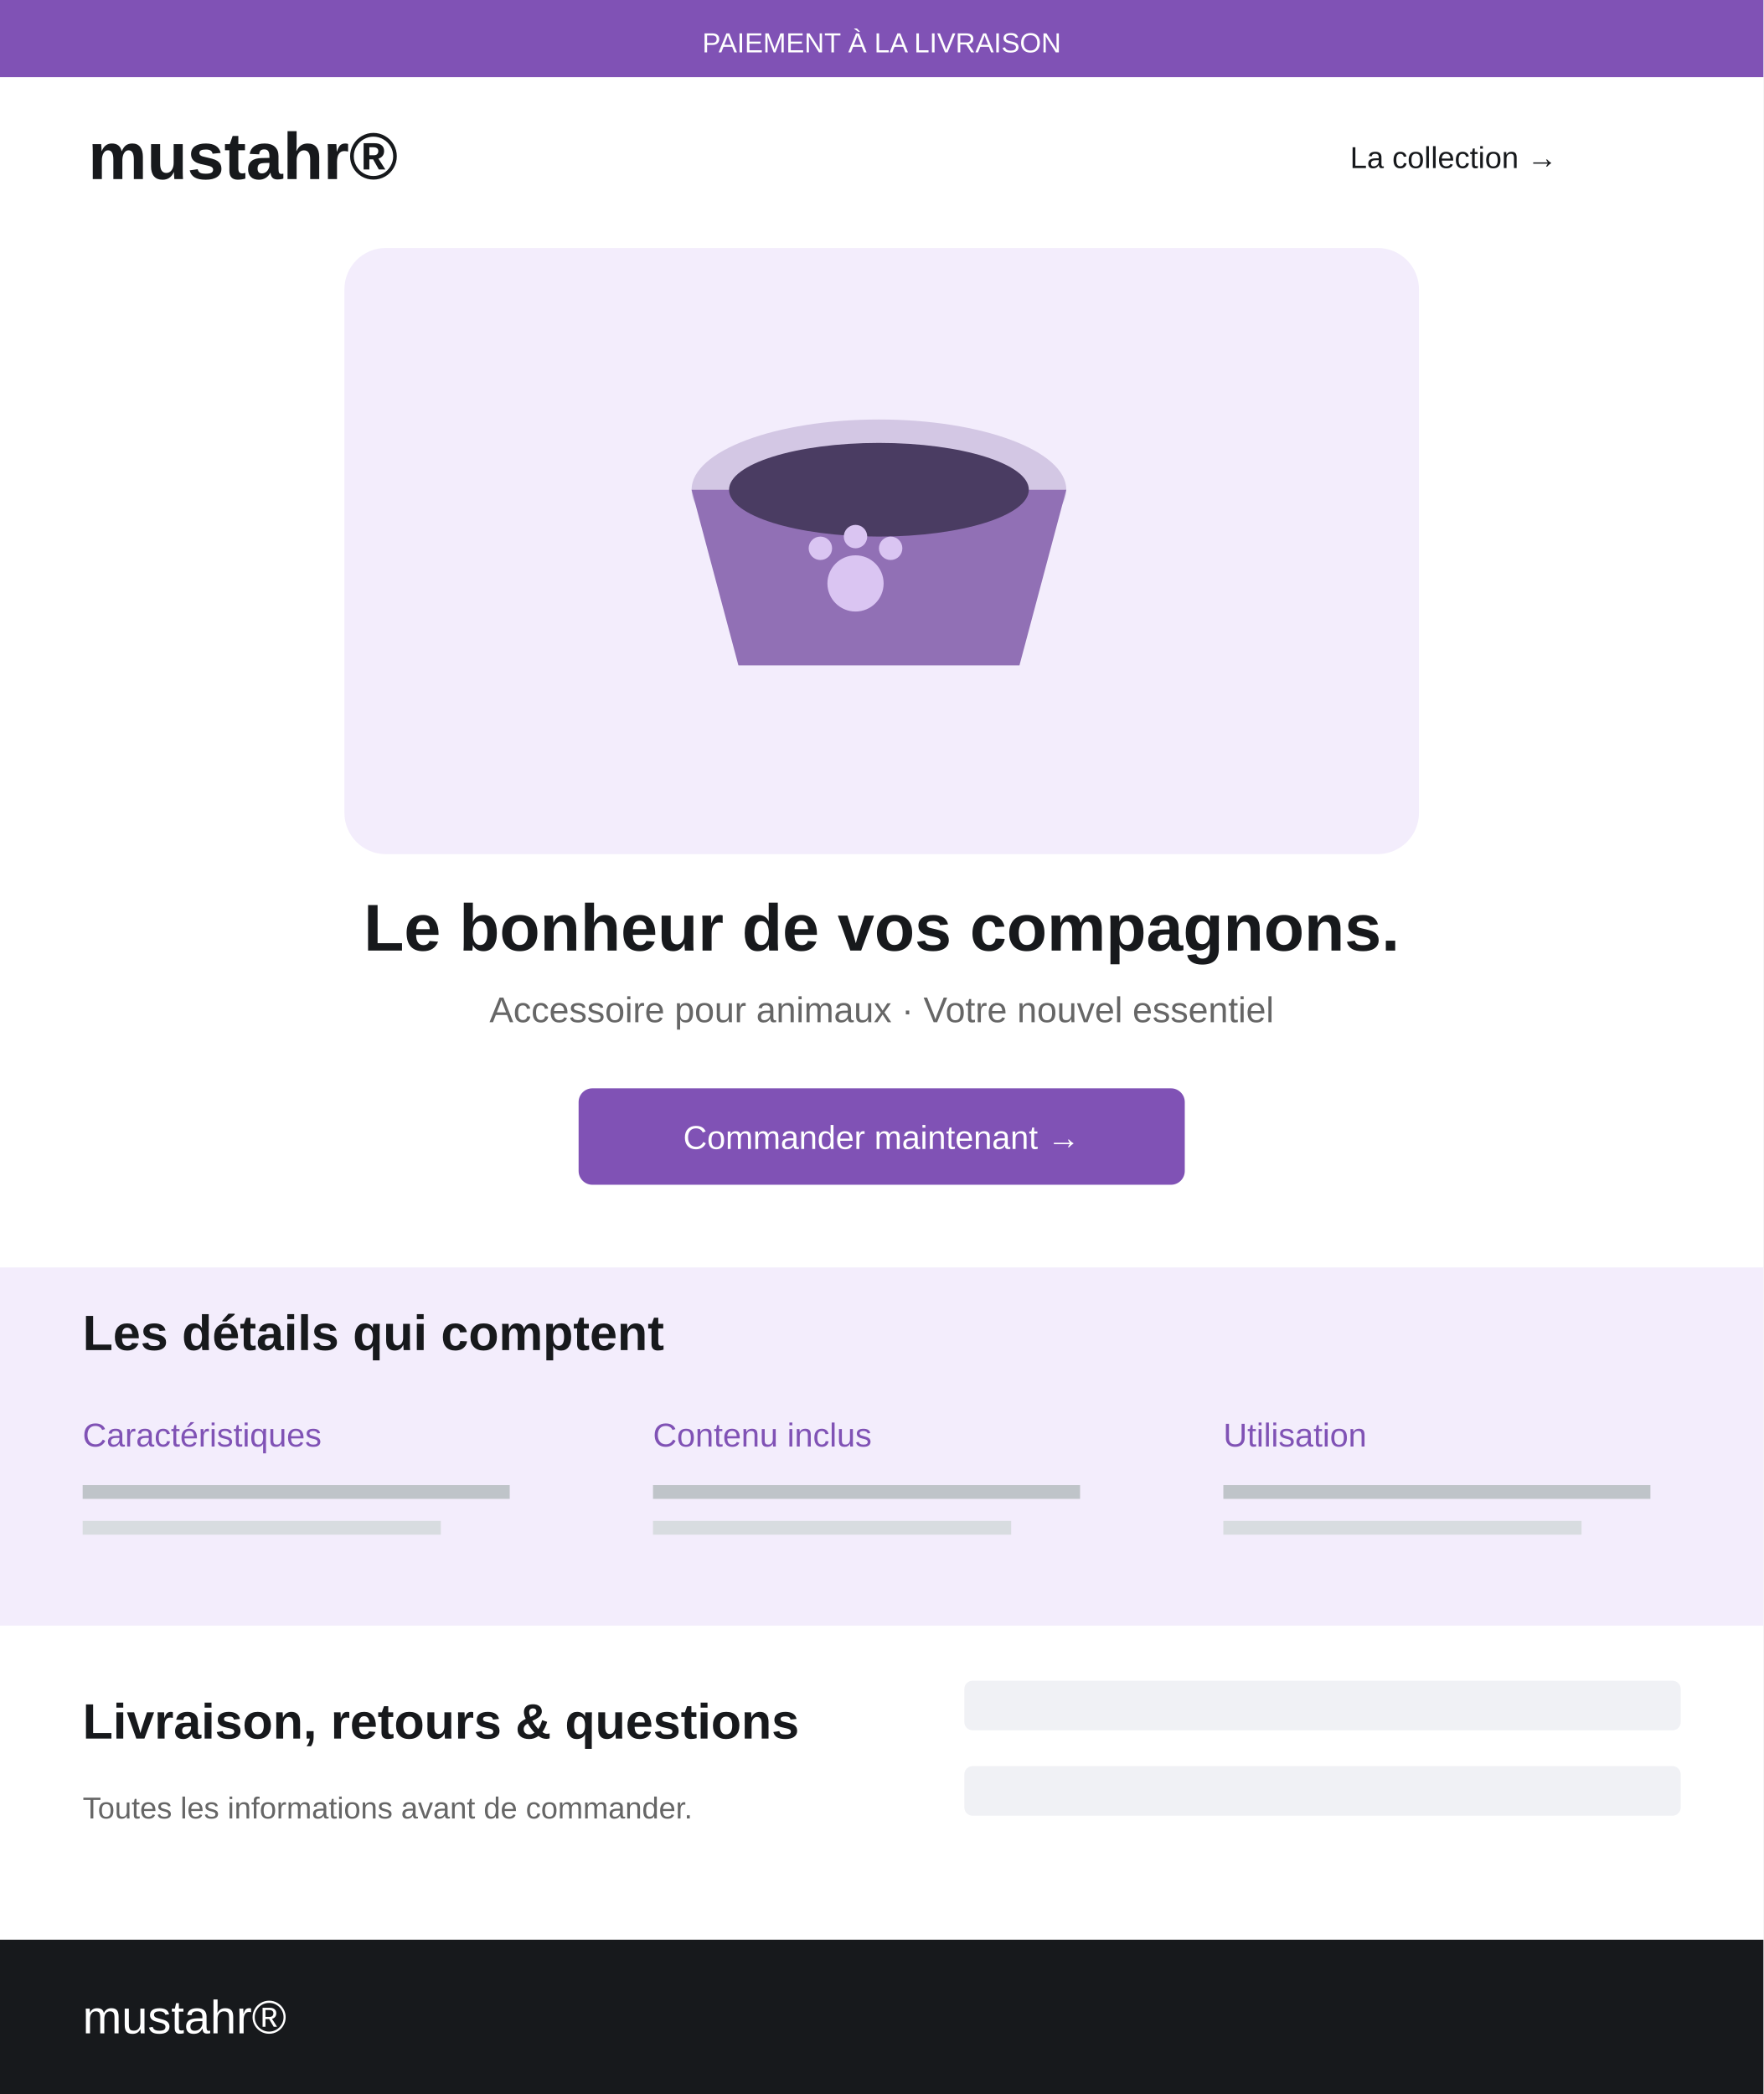
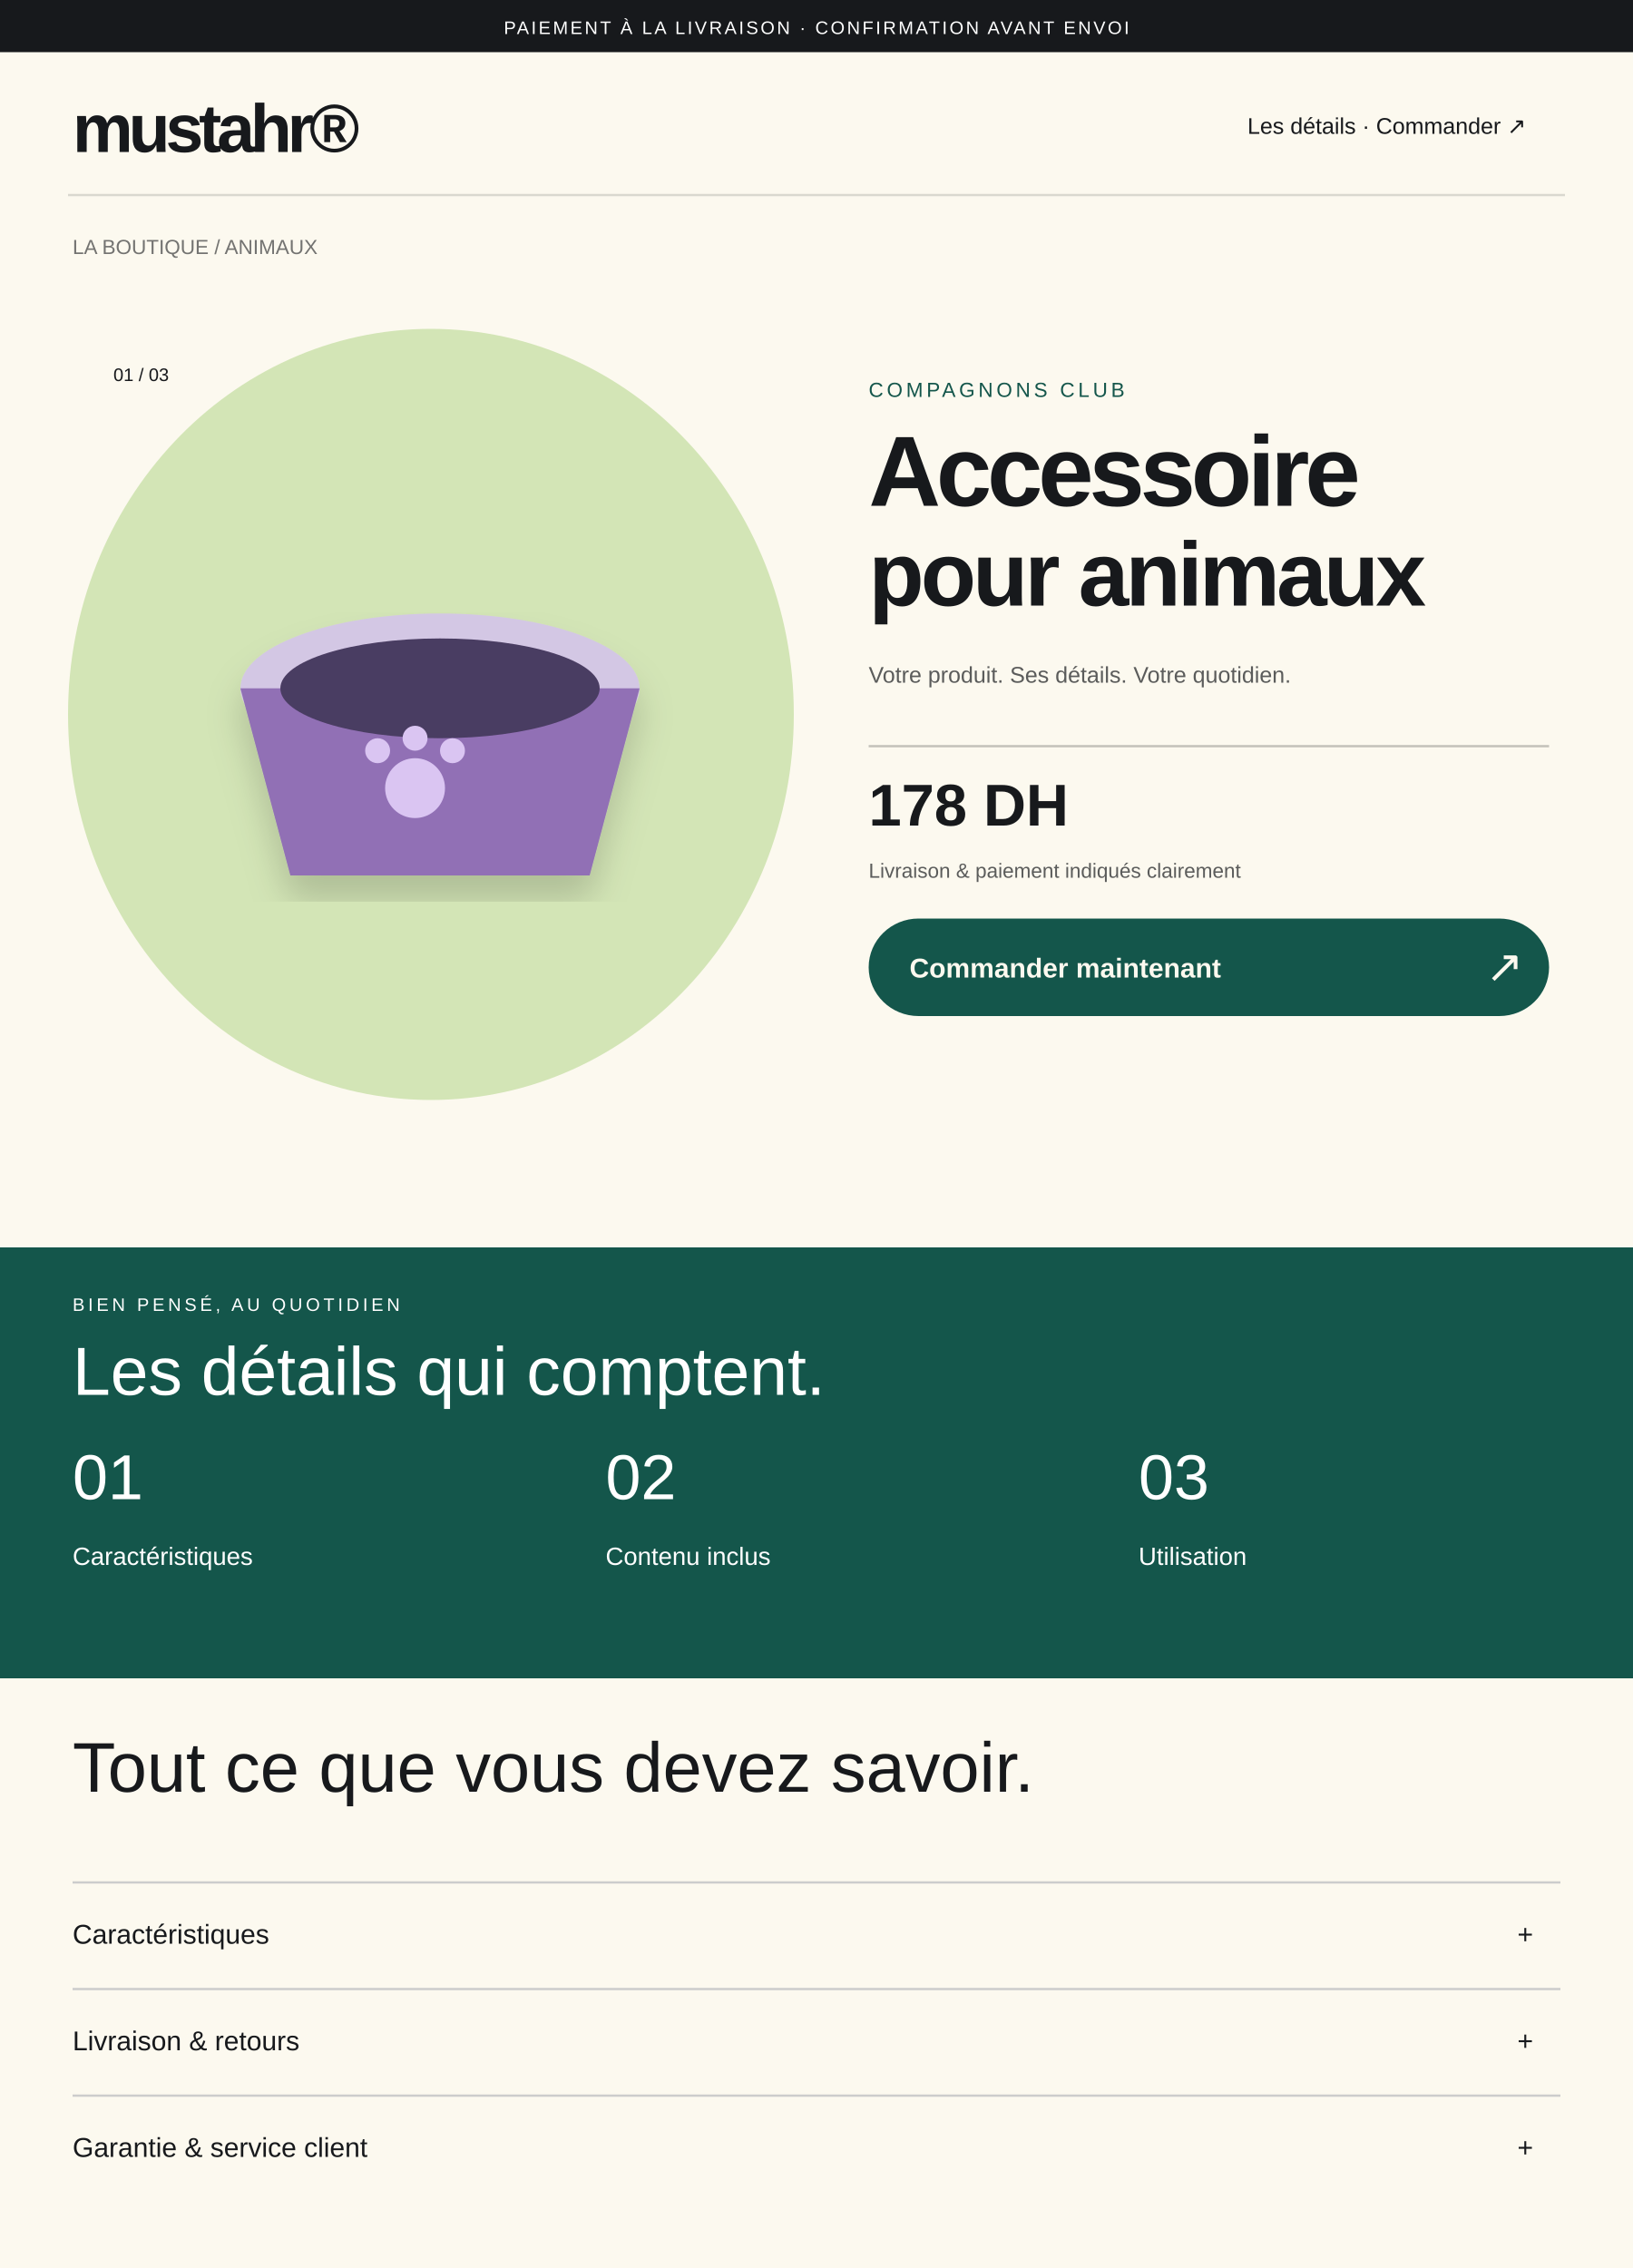
- <svg xmlns="http://www.w3.org/2000/svg" viewBox="0 0 640 760">
-   <g font-family="Arial,sans-serif" fill="#17191c">
-     <rect width="640" height="760" fill="white" />
-     <rect width="640" height="28" fill="#8052b5" />
-     <text x="320" y="19" text-anchor="middle" fill="white" font-size="10">PAIEMENT À LA LIVRAISON</text>
-     <text x="32" y="65" font-size="24" font-weight="bold">mustahr®</text>
-     <text x="490" y="61" font-size="11">La collection →</text>
-     <rect x="125" y="90" width="390" height="220" rx="15" fill="#f3edfc" />
-     <g transform="translate(200 80) scale(.85)">
+ <svg xmlns="http://www.w3.org/2000/svg" viewBox="0 0 720 1000">
+   <defs>
+     <linearGradient id="product" x2="1" y2="1">
+       <stop stop-color="#424b55" />
+       <stop offset=".5" stop-color="#161c22" />
+       <stop offset="1" stop-color="#586471" />
+     </linearGradient>
+     <radialGradient id="stage">
+       <stop stop-color="#d3e5b6" />
+       <stop offset="1" stop-color="#fcf9ef" />
+     </radialGradient>
+     <filter id="shadow">
+       <feDropShadow dx="0" dy="10" stdDeviation="7" flood-opacity=".17" />
+     </filter>
+   </defs>
+   <g font-family="Arial,sans-serif">
+     <rect width="720" height="1000" fill="#fcf9ef" />
+     <rect width="720" height="23" fill="#17191c" />
+     <text x="360" y="15" text-anchor="middle" fill="white" font-size="8" letter-spacing="1">PAIEMENT À LA LIVRAISON · CONFIRMATION AVANT ENVOI</text>
+     <text x="32" y="67" font-size="30" font-weight="bold" fill="#17191c" letter-spacing="-2">mustahr®</text>
+     <text x="550" y="59" font-size="10" fill="#17191c">Les détails · Commander ↗</text>
+     <path d="M30 86h660" stroke="#17191c" opacity=".15" />
+     <text x="32" y="112" font-size="9" fill="#17191c" opacity=".6">LA BOUTIQUE / ANIMAUX</text>
+     <ellipse cx="190" cy="315" rx="160" ry="170" fill="#d3e5b6" />
+     <g transform="translate(40 177) scale(1.1)" filter="url(#shadow)">
      <ellipse cx="140" cy="115" rx="80" ry="30" fill="#d3c7e4" />
      <path d="M60 115h160l-20 75H80z" fill="#9170b5" />
      <ellipse cx="140" cy="115" rx="64" ry="20" fill="#4a3c62" />
      <circle cx="130" cy="155" r="12" fill="#dac5f2" />
      <circle cx="115" cy="140" r="5" fill="#dac5f2" />
      <circle cx="130" cy="135" r="5" fill="#dac5f2" />
      <circle cx="145" cy="140" r="5" fill="#dac5f2" />
    </g>
-     <text x="320" y="345" text-anchor="middle" font-size="24" font-weight="bold">Le bonheur de vos compagnons.</text>
-     <text x="320" y="371" text-anchor="middle" font-size="13" fill="#666">Accessoire pour animaux · Votre nouvel essentiel</text>
-     <rect x="210" y="395" width="220" height="35" rx="5" fill="#8052b5" />
-     <text x="320" y="417" text-anchor="middle" fill="white" font-size="12">Commander maintenant →</text>
-     <rect x="0" y="460" width="640" height="130" fill="#f3edfc" />
-     <text x="30" y="490" font-size="18" font-weight="bold">Les détails qui comptent</text>
-     <text x="30" y="525" font-size="12" fill="#8052b5">Caractéristiques</text>
-     <rect x="30" y="539" width="155" height="5" fill="#bfc4c9" />
-     <rect x="30" y="552" width="130" height="5" fill="#d8dce0" />
-     <text x="237" y="525" font-size="12" fill="#8052b5">Contenu inclus</text>
-     <rect x="237" y="539" width="155" height="5" fill="#bfc4c9" />
-     <rect x="237" y="552" width="130" height="5" fill="#d8dce0" />
-     <text x="444" y="525" font-size="12" fill="#8052b5">Utilisation</text>
-     <rect x="444" y="539" width="155" height="5" fill="#bfc4c9" />
-     <rect x="444" y="552" width="130" height="5" fill="#d8dce0" />
-     <text x="30" y="631" font-size="18" font-weight="bold">Livraison, retours &amp; questions</text>
-     <text x="30" y="660" font-size="11" fill="#666">Toutes les informations avant de commander.</text>
-     <rect x="350" y="610" width="260" height="18" rx="3" fill="#f0f1f5" />
-     <rect x="350" y="641" width="260" height="18" rx="3" fill="#f0f1f5" />
-     <rect y="704" width="640" height="56" fill="#17191c" />
-     <text x="30" y="738" fill="white" font-size="17">mustahr®</text>
+     <text x="50" y="168" font-size="8" fill="#17191c">01 / 03</text>
+     <text x="383" y="175" text-anchor="start" fill="#14564b" font-size="9" letter-spacing="1.5">COMPAGNONS CLUB</text>
+     <text x="383" y="223" text-anchor="start" fill="#17191c" font-family="Arial,sans-serif" font-size="44" font-weight="800" font-style="normal" letter-spacing="-2">Accessoire</text>
+     <text x="383" y="267" text-anchor="start" fill="#17191c" font-family="Arial,sans-serif" font-size="40" font-weight="800" letter-spacing="-1.5">pour animaux</text>
+     <text x="383" y="301" text-anchor="start" fill="#17191c" font-size="10" opacity=".7">Votre produit. Ses détails. Votre quotidien.</text>
+     <path d="M383 329h300" stroke="#17191c" opacity=".25" />
+     <text x="383" y="364" text-anchor="start" fill="#17191c" font-size="26" font-weight="bold">178 DH</text>
+     <text x="383" y="387" text-anchor="start" fill="#17191c" font-size="9" opacity=".7">Livraison &amp; paiement indiqués clairement</text>
+     <rect x="383" y="405" width="300" height="43" rx="22" fill="#14564b" />
+     <text x="401" y="431" fill="#fcf9ef" font-size="12" font-weight="bold">Commander maintenant</text>
+     <text x="655" y="433" fill="#fcf9ef" font-size="20">↗</text>
+     <rect y="550" width="720" height="190" rx="0" fill="#14564b" />
+     <text x="32" y="578" fill="#fff" font-size="8" letter-spacing="1.5">BIEN PENSÉ, AU QUOTIDIEN</text>
+     <text x="32" y="615" fill="#fff" font-family="Arial,sans-serif" font-size="30">Les détails qui comptent.</text>
+     <text x="32" y="661" fill="#fff" font-size="28">01</text>
+     <text x="32" y="690" fill="#fff" font-size="11">Caractéristiques</text>
+     <text x="267" y="661" fill="#fff" font-size="28">02</text>
+     <text x="267" y="690" fill="#fff" font-size="11">Contenu inclus</text>
+     <text x="502" y="661" fill="#fff" font-size="28">03</text>
+     <text x="502" y="690" fill="#fff" font-size="11">Utilisation</text>
+     <rect y="740" width="720" height="260" fill="#fcf9ef" />
+     <text x="32" y="790" fill="#17191c" font-family="Arial,sans-serif" font-size="31">Tout ce que vous devez savoir.</text>
+     <path d="M32 830h656" stroke="#ccc" />
+     <text x="32" y="857" font-size="12" fill="#17191c">Caractéristiques</text>
+     <text x="669" y="857" fill="#17191c">+</text>
+     <path d="M32 877h656" stroke="#ccc" />
+     <text x="32" y="904" font-size="12" fill="#17191c">Livraison &amp; retours</text>
+     <text x="669" y="904" fill="#17191c">+</text>
+     <path d="M32 924h656" stroke="#ccc" />
+     <text x="32" y="951" font-size="12" fill="#17191c">Garantie &amp; service client</text>
+     <text x="669" y="951" fill="#17191c">+</text>
  </g>
</svg>
